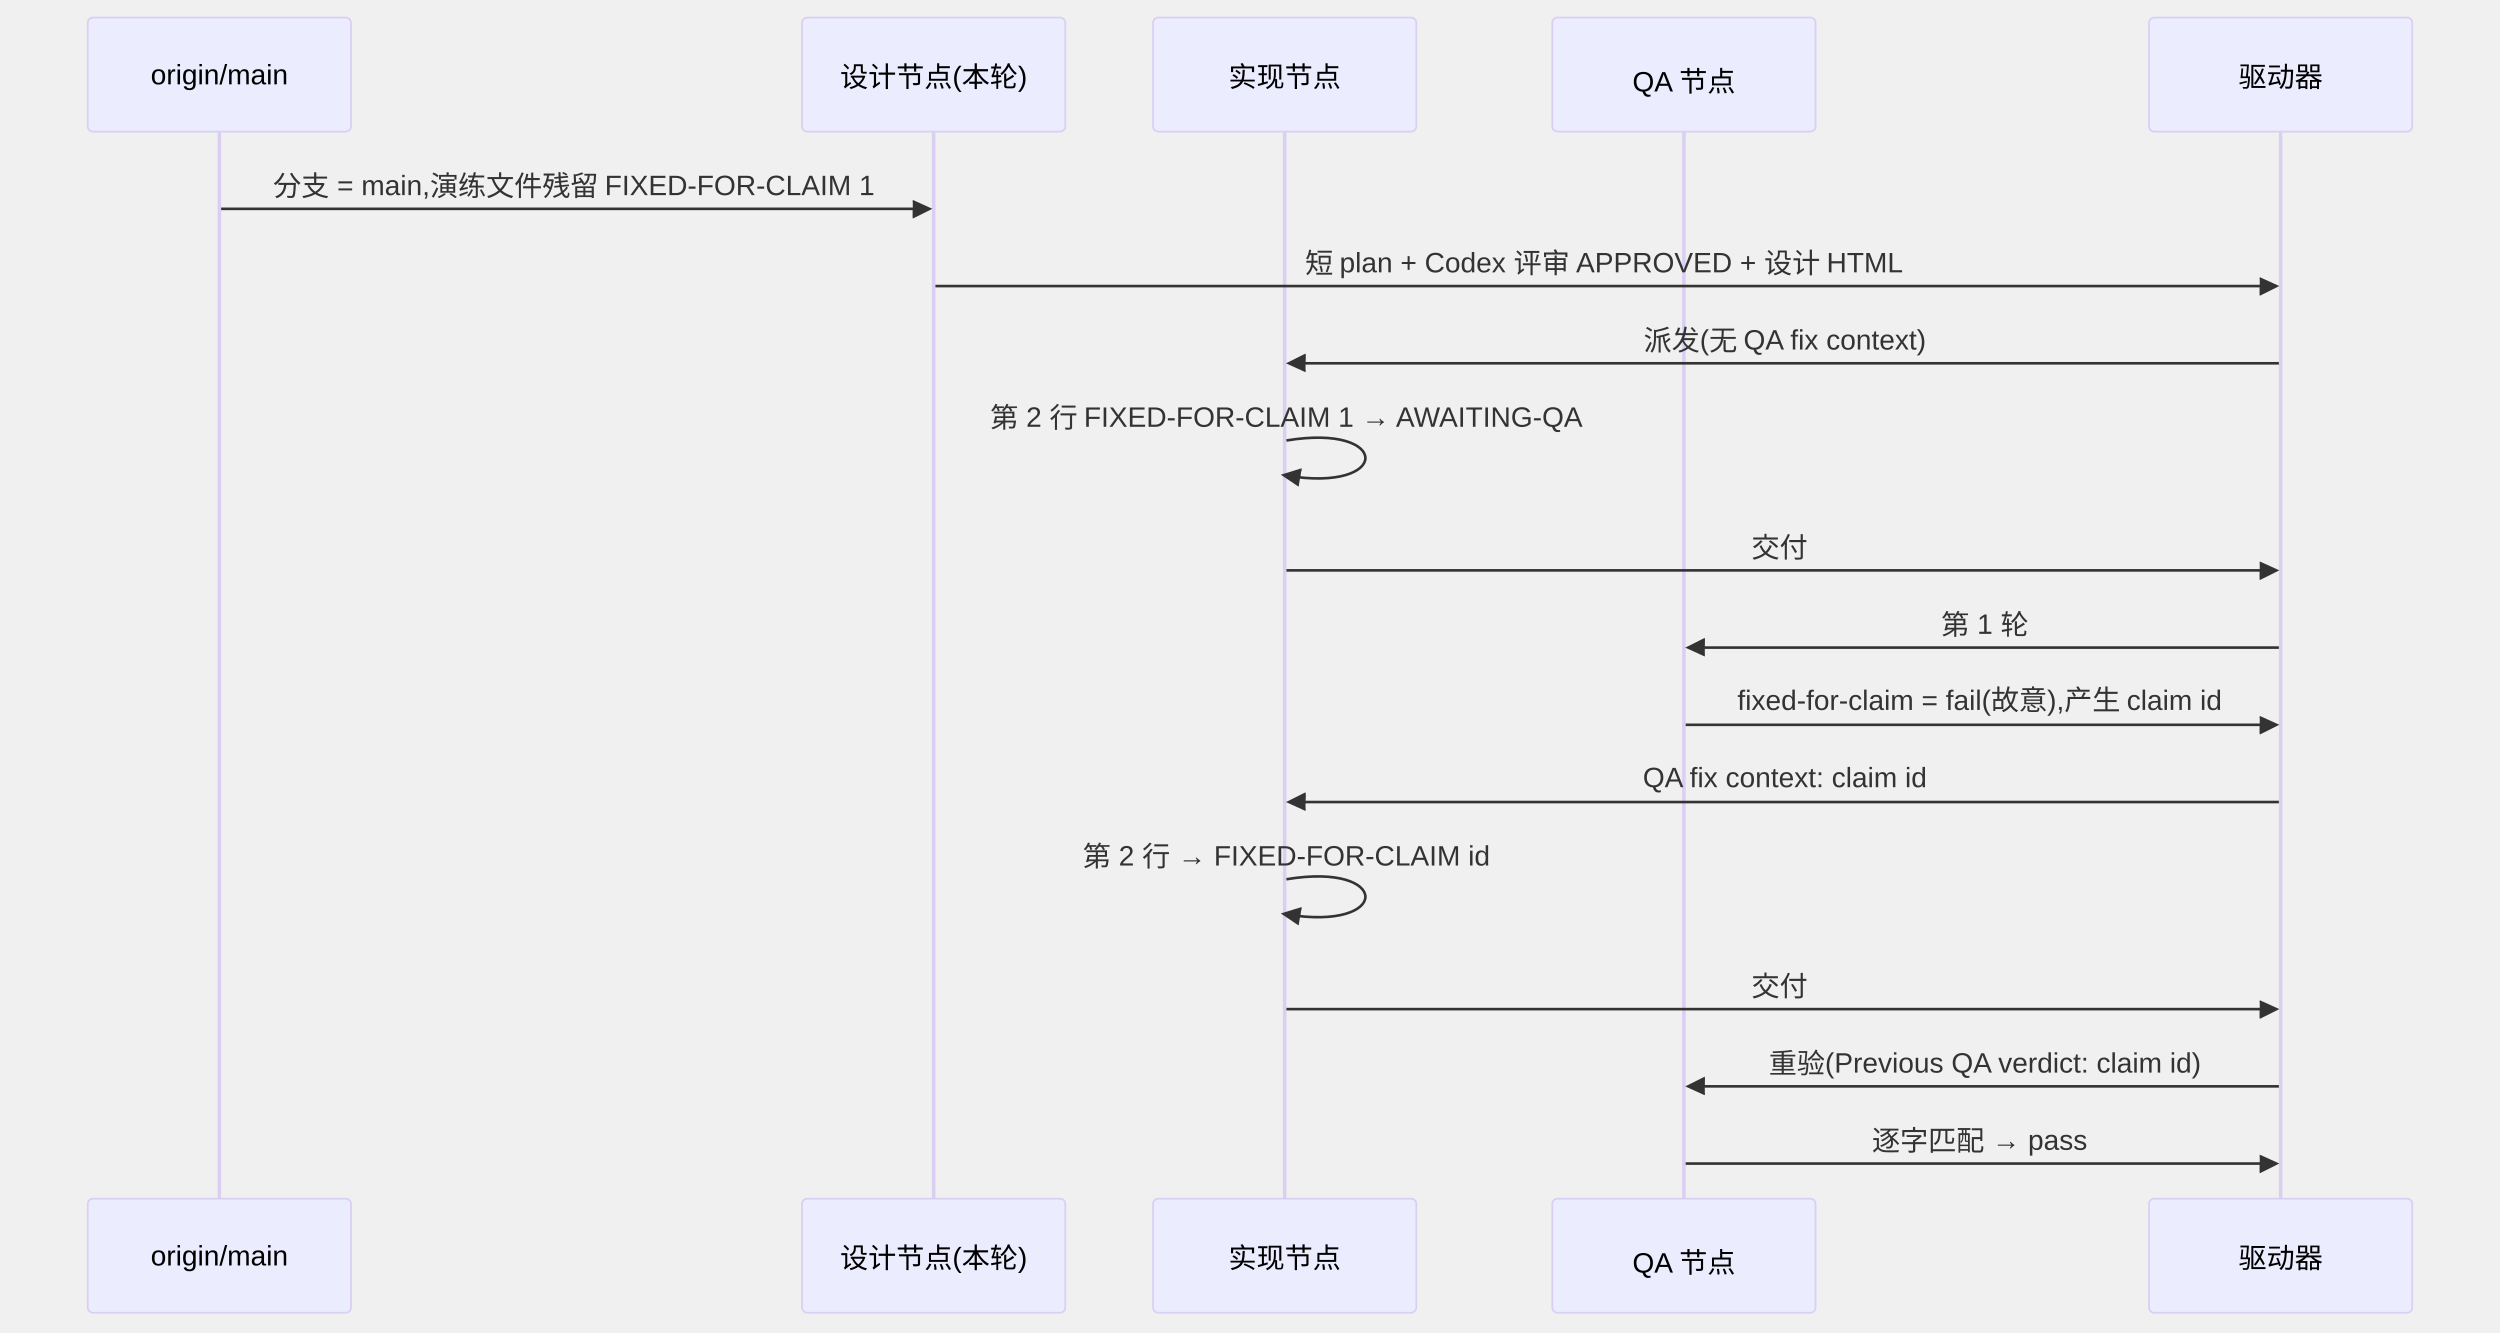
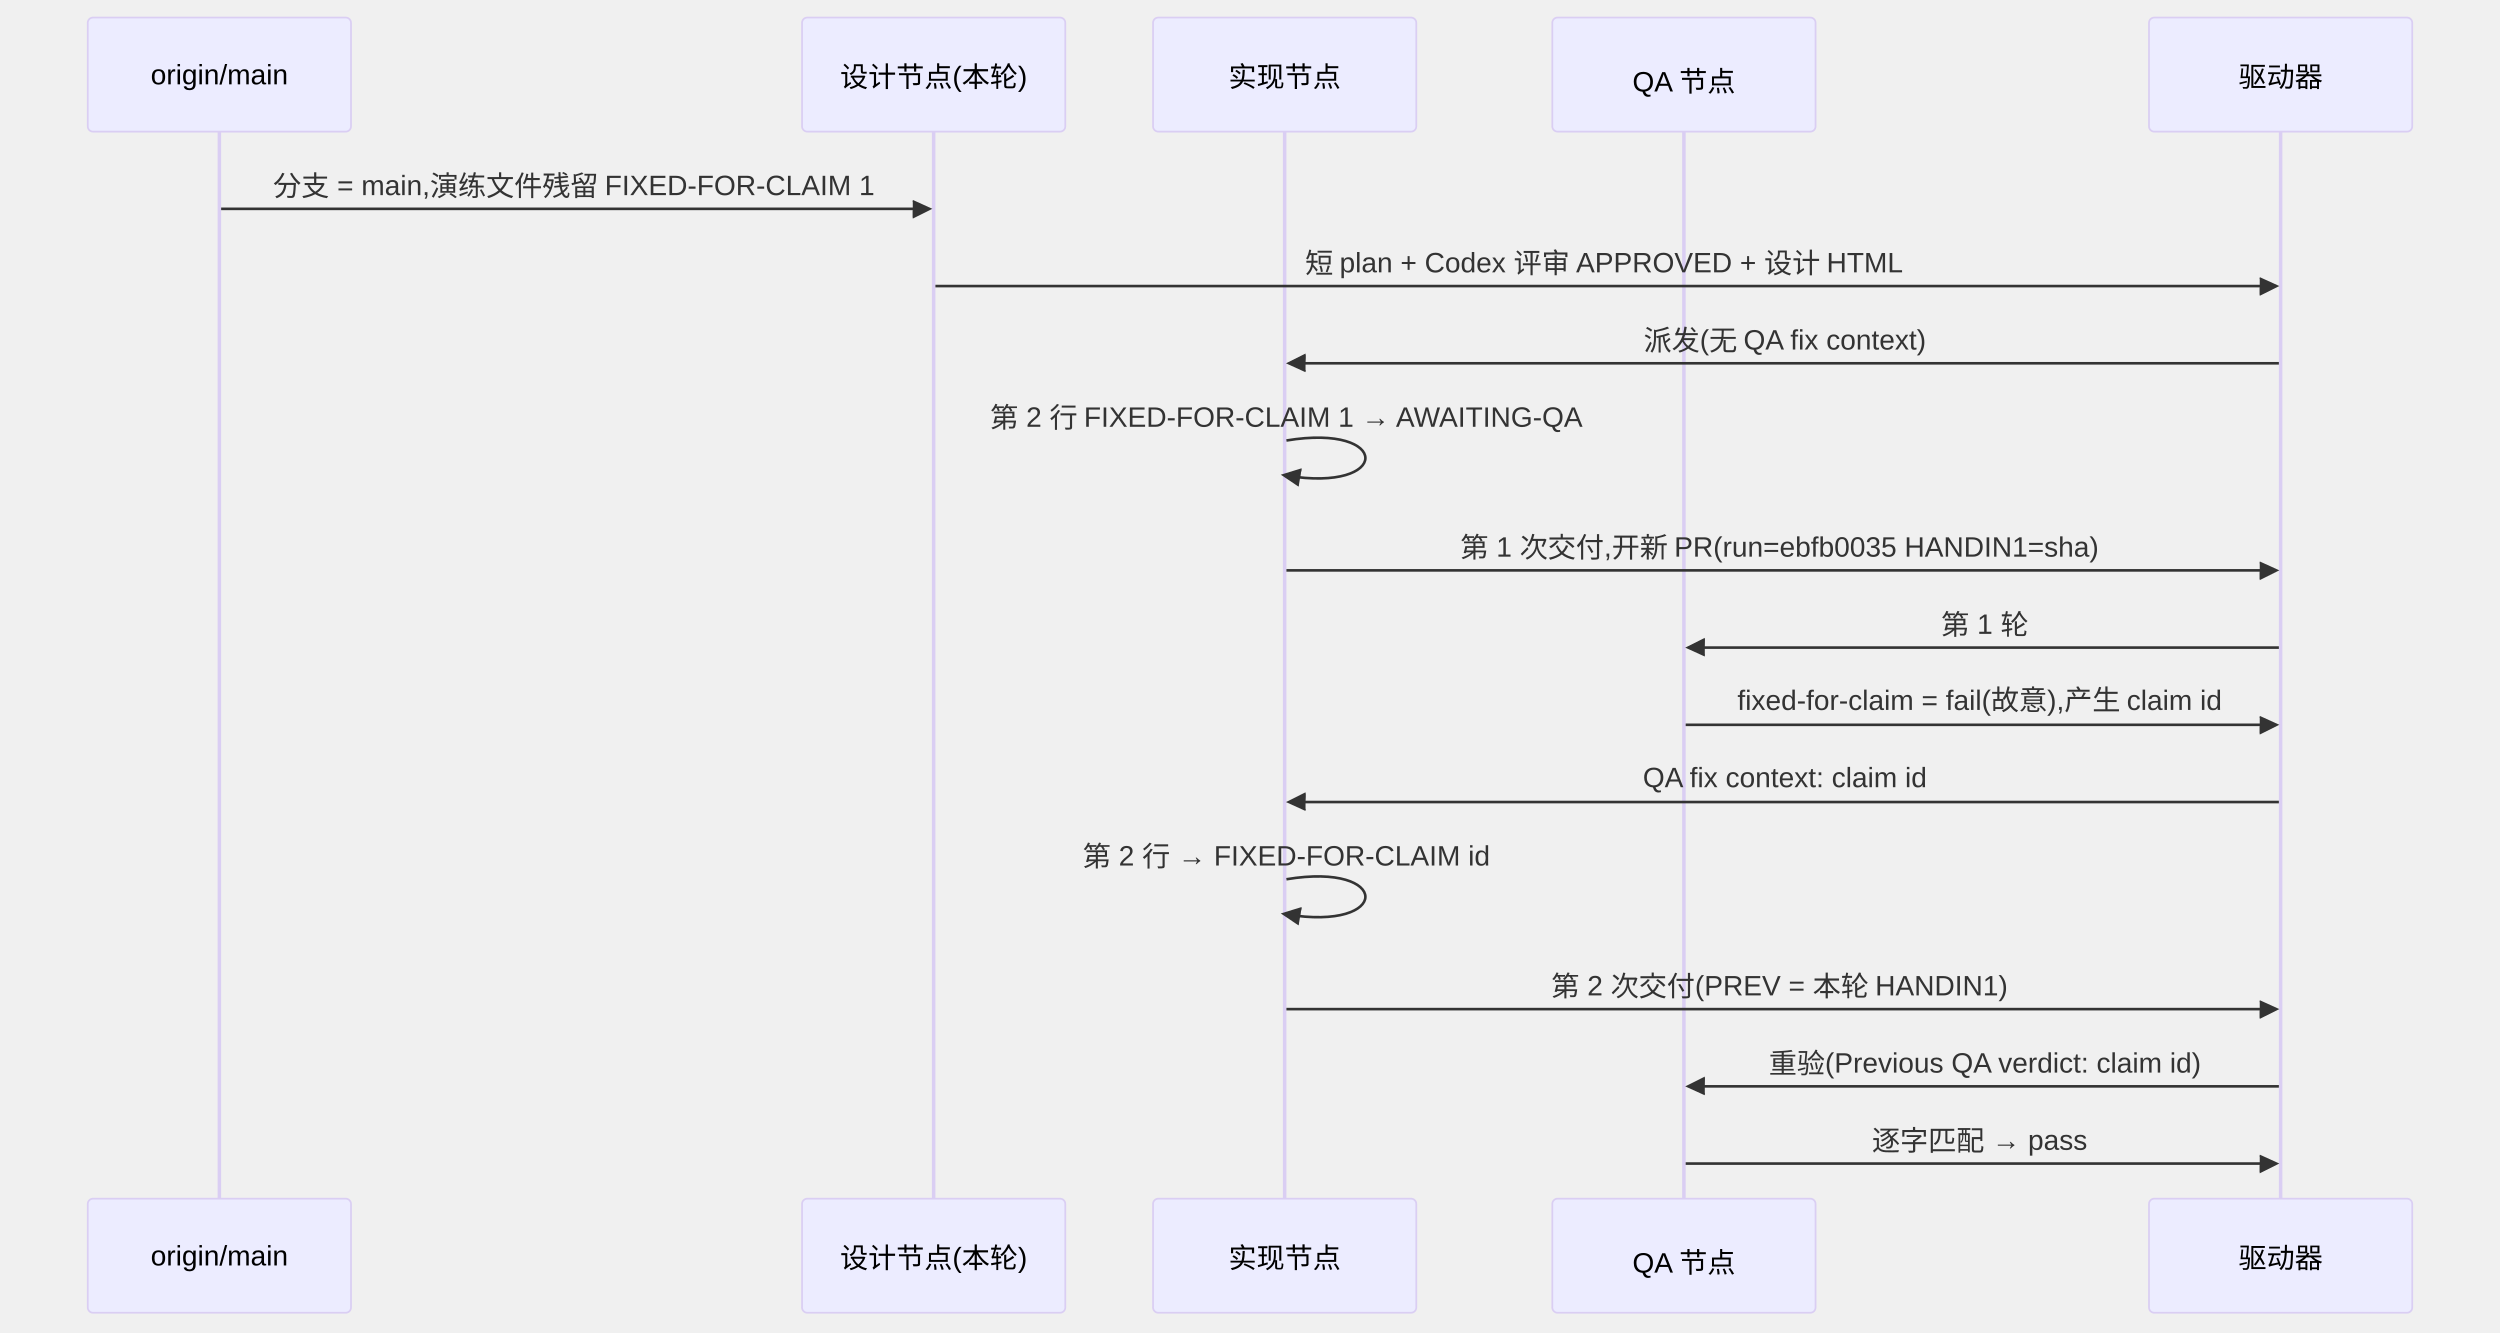
<svg xmlns="http://www.w3.org/2000/svg" id="FLY-3150-d1" width="100%" style="max-width: 1424.5px; background-color: white;" viewBox="-50 -10 1424.5 759" role="graphics-document document" aria-roledescription="sequence">
  <g>
    <rect x="1174.5" y="673" fill="#eaeaea" stroke="#666" width="150" height="65" name="D" rx="3" ry="3" class="actor actor-bottom" />
    <text x="1249.5" y="705.5" dominant-baseline="central" alignment-baseline="central" class="actor actor-box" style="text-anchor: middle; font-size: 16px; font-weight: 400;">
      <tspan x="1249.5" dy="0">驱动器</tspan>
    </text>
  </g>
  <g>
    <rect x="834.5" y="673" fill="#eaeaea" stroke="#666" width="150" height="65" name="Q" rx="3" ry="3" class="actor actor-bottom" />
    <text x="909.5" y="705.5" dominant-baseline="central" alignment-baseline="central" class="actor actor-box" style="text-anchor: middle; font-size: 16px; font-weight: 400;">
      <tspan x="909.5" dy="0">QA 节点</tspan>
    </text>
  </g>
  <g>
    <rect x="607" y="673" fill="#eaeaea" stroke="#666" width="150" height="65" name="I" rx="3" ry="3" class="actor actor-bottom" />
    <text x="682" y="705.5" dominant-baseline="central" alignment-baseline="central" class="actor actor-box" style="text-anchor: middle; font-size: 16px; font-weight: 400;">
      <tspan x="682" dy="0">实现节点</tspan>
    </text>
  </g>
  <g>
    <rect x="407" y="673" fill="#eaeaea" stroke="#666" width="150" height="65" name="S" rx="3" ry="3" class="actor actor-bottom" />
    <text x="482" y="705.5" dominant-baseline="central" alignment-baseline="central" class="actor actor-box" style="text-anchor: middle; font-size: 16px; font-weight: 400;">
      <tspan x="482" dy="0">设计节点(本轮)</tspan>
    </text>
  </g>
  <g>
    <rect x="0" y="673" fill="#eaeaea" stroke="#666" width="150" height="65" name="M" rx="3" ry="3" class="actor actor-bottom" />
    <text x="75" y="705.5" dominant-baseline="central" alignment-baseline="central" class="actor actor-box" style="text-anchor: middle; font-size: 16px; font-weight: 400;">
      <tspan x="75" dy="0">origin/main</tspan>
    </text>
  </g>
  <g>
-     <line id="FLY-3150-d1-actor4" x1="1249.5" y1="65" x2="1249.5" y2="673" class="actor-line 200" stroke-width="0.5px" stroke="#999" name="D" />
-     <g id="FLY-3150-d1-root-4">
+     <line id="actor4" x1="1249.5" y1="65" x2="1249.5" y2="673" class="actor-line 200" stroke-width="0.5px" stroke="#999" name="D" />
+     <g id="root-4">
      <rect x="1174.5" y="0" fill="#eaeaea" stroke="#666" width="150" height="65" name="D" rx="3" ry="3" class="actor actor-top" />
      <text x="1249.5" y="32.5" dominant-baseline="central" alignment-baseline="central" class="actor actor-box" style="text-anchor: middle; font-size: 16px; font-weight: 400;">
        <tspan x="1249.5" dy="0">驱动器</tspan>
      </text>
    </g>
  </g>
  <g>
-     <line id="FLY-3150-d1-actor3" x1="909.5" y1="65" x2="909.5" y2="673" class="actor-line 200" stroke-width="0.5px" stroke="#999" name="Q" />
-     <g id="FLY-3150-d1-root-3">
+     <line id="actor3" x1="909.5" y1="65" x2="909.5" y2="673" class="actor-line 200" stroke-width="0.5px" stroke="#999" name="Q" />
+     <g id="root-3">
      <rect x="834.5" y="0" fill="#eaeaea" stroke="#666" width="150" height="65" name="Q" rx="3" ry="3" class="actor actor-top" />
      <text x="909.5" y="32.5" dominant-baseline="central" alignment-baseline="central" class="actor actor-box" style="text-anchor: middle; font-size: 16px; font-weight: 400;">
        <tspan x="909.5" dy="0">QA 节点</tspan>
      </text>
    </g>
  </g>
  <g>
-     <line id="FLY-3150-d1-actor2" x1="682" y1="65" x2="682" y2="673" class="actor-line 200" stroke-width="0.5px" stroke="#999" name="I" />
-     <g id="FLY-3150-d1-root-2">
+     <line id="actor2" x1="682" y1="65" x2="682" y2="673" class="actor-line 200" stroke-width="0.5px" stroke="#999" name="I" />
+     <g id="root-2">
      <rect x="607" y="0" fill="#eaeaea" stroke="#666" width="150" height="65" name="I" rx="3" ry="3" class="actor actor-top" />
      <text x="682" y="32.5" dominant-baseline="central" alignment-baseline="central" class="actor actor-box" style="text-anchor: middle; font-size: 16px; font-weight: 400;">
        <tspan x="682" dy="0">实现节点</tspan>
      </text>
    </g>
  </g>
  <g>
-     <line id="FLY-3150-d1-actor1" x1="482" y1="65" x2="482" y2="673" class="actor-line 200" stroke-width="0.5px" stroke="#999" name="S" />
-     <g id="FLY-3150-d1-root-1">
+     <line id="actor1" x1="482" y1="65" x2="482" y2="673" class="actor-line 200" stroke-width="0.5px" stroke="#999" name="S" />
+     <g id="root-1">
      <rect x="407" y="0" fill="#eaeaea" stroke="#666" width="150" height="65" name="S" rx="3" ry="3" class="actor actor-top" />
      <text x="482" y="32.5" dominant-baseline="central" alignment-baseline="central" class="actor actor-box" style="text-anchor: middle; font-size: 16px; font-weight: 400;">
        <tspan x="482" dy="0">设计节点(本轮)</tspan>
      </text>
    </g>
  </g>
  <g>
-     <line id="FLY-3150-d1-actor0" x1="75" y1="65" x2="75" y2="673" class="actor-line 200" stroke-width="0.5px" stroke="#999" name="M" />
-     <g id="FLY-3150-d1-root-0">
+     <line id="actor0" x1="75" y1="65" x2="75" y2="673" class="actor-line 200" stroke-width="0.5px" stroke="#999" name="M" />
+     <g id="root-0">
      <rect x="0" y="0" fill="#eaeaea" stroke="#666" width="150" height="65" name="M" rx="3" ry="3" class="actor actor-top" />
      <text x="75" y="32.5" dominant-baseline="central" alignment-baseline="central" class="actor actor-box" style="text-anchor: middle; font-size: 16px; font-weight: 400;">
        <tspan x="75" dy="0">origin/main</tspan>
      </text>
    </g>
  </g>
-   <style>#FLY-3150-d1{font-family:"trebuchet ms",verdana,arial,sans-serif;font-size:16px;fill:#333;}@keyframes edge-animation-frame{from{stroke-dashoffset:0;}}@keyframes dash{to{stroke-dashoffset:0;}}#FLY-3150-d1 .edge-animation-slow{stroke-dasharray:9,5!important;stroke-dashoffset:900;animation:dash 50s linear infinite;stroke-linecap:round;}#FLY-3150-d1 .edge-animation-fast{stroke-dasharray:9,5!important;stroke-dashoffset:900;animation:dash 20s linear infinite;stroke-linecap:round;}#FLY-3150-d1 .error-icon{fill:#552222;}#FLY-3150-d1 .error-text{fill:#552222;stroke:#552222;}#FLY-3150-d1 .edge-thickness-normal{stroke-width:1px;}#FLY-3150-d1 .edge-thickness-thick{stroke-width:3.5px;}#FLY-3150-d1 .edge-pattern-solid{stroke-dasharray:0;}#FLY-3150-d1 .edge-thickness-invisible{stroke-width:0;fill:none;}#FLY-3150-d1 .edge-pattern-dashed{stroke-dasharray:3;}#FLY-3150-d1 .edge-pattern-dotted{stroke-dasharray:2;}#FLY-3150-d1 .marker{fill:#333333;stroke:#333333;}#FLY-3150-d1 .marker.cross{stroke:#333333;}#FLY-3150-d1 svg{font-family:"trebuchet ms",verdana,arial,sans-serif;font-size:16px;}#FLY-3150-d1 p{margin:0;}#FLY-3150-d1 .actor{stroke:hsl(259.626, 59.777%, 87.902%);fill:#ECECFF;}#FLY-3150-d1 text.actor&gt;tspan{fill:black;stroke:none;}#FLY-3150-d1 .actor-line{stroke:hsl(259.626, 59.777%, 87.902%);}#FLY-3150-d1 .innerArc{stroke-width:1.5;stroke-dasharray:none;}#FLY-3150-d1 .messageLine0{stroke-width:1.5;stroke-dasharray:none;stroke:#333;}#FLY-3150-d1 .messageLine1{stroke-width:1.5;stroke-dasharray:2,2;stroke:#333;}#FLY-3150-d1 #FLY-3150-d1-arrowhead path{fill:#333;stroke:#333;}#FLY-3150-d1 .sequenceNumber{fill:white;}#FLY-3150-d1 #FLY-3150-d1-sequencenumber{fill:#333;}#FLY-3150-d1 #FLY-3150-d1-crosshead path{fill:#333;stroke:#333;}#FLY-3150-d1 .messageText{fill:#333;stroke:none;}#FLY-3150-d1 .labelBox{stroke:hsl(259.626, 59.777%, 87.902%);fill:#ECECFF;}#FLY-3150-d1 .labelText,#FLY-3150-d1 .labelText&gt;tspan{fill:black;stroke:none;}#FLY-3150-d1 .loopText,#FLY-3150-d1 .loopText&gt;tspan{fill:black;stroke:none;}#FLY-3150-d1 .loopLine{stroke-width:2px;stroke-dasharray:2,2;stroke:hsl(259.626, 59.777%, 87.902%);fill:hsl(259.626, 59.777%, 87.902%);}#FLY-3150-d1 .note{stroke:#aaaa33;fill:#fff5ad;}#FLY-3150-d1 .noteText,#FLY-3150-d1 .noteText&gt;tspan{fill:black;stroke:none;}#FLY-3150-d1 .activation0{fill:#f4f4f4;stroke:#666;}#FLY-3150-d1 .activation1{fill:#f4f4f4;stroke:#666;}#FLY-3150-d1 .activation2{fill:#f4f4f4;stroke:#666;}#FLY-3150-d1 .actorPopupMenu{position:absolute;}#FLY-3150-d1 .actorPopupMenuPanel{position:absolute;fill:#ECECFF;box-shadow:0px 8px 16px 0px rgba(0,0,0,0.2);filter:drop-shadow(3px 5px 2px rgb(0 0 0 / 0.4));}#FLY-3150-d1 .actor-man line{stroke:hsl(259.626, 59.777%, 87.902%);fill:#ECECFF;}#FLY-3150-d1 .actor-man circle,#FLY-3150-d1 line{stroke:hsl(259.626, 59.777%, 87.902%);fill:#ECECFF;stroke-width:2px;}#FLY-3150-d1 :root{--mermaid-font-family:"trebuchet ms",verdana,arial,sans-serif;}</style>
+   <style>#FLY-3150-d1{font-family:"trebuchet ms",verdana,arial,sans-serif;font-size:16px;fill:#333;}@keyframes edge-animation-frame{from{stroke-dashoffset:0;}}@keyframes dash{to{stroke-dashoffset:0;}}#FLY-3150-d1 .edge-animation-slow{stroke-dasharray:9,5!important;stroke-dashoffset:900;animation:dash 50s linear infinite;stroke-linecap:round;}#FLY-3150-d1 .edge-animation-fast{stroke-dasharray:9,5!important;stroke-dashoffset:900;animation:dash 20s linear infinite;stroke-linecap:round;}#FLY-3150-d1 .error-icon{fill:#552222;}#FLY-3150-d1 .error-text{fill:#552222;stroke:#552222;}#FLY-3150-d1 .edge-thickness-normal{stroke-width:1px;}#FLY-3150-d1 .edge-thickness-thick{stroke-width:3.5px;}#FLY-3150-d1 .edge-pattern-solid{stroke-dasharray:0;}#FLY-3150-d1 .edge-thickness-invisible{stroke-width:0;fill:none;}#FLY-3150-d1 .edge-pattern-dashed{stroke-dasharray:3;}#FLY-3150-d1 .edge-pattern-dotted{stroke-dasharray:2;}#FLY-3150-d1 .marker{fill:#333333;stroke:#333333;}#FLY-3150-d1 .marker.cross{stroke:#333333;}#FLY-3150-d1 svg{font-family:"trebuchet ms",verdana,arial,sans-serif;font-size:16px;}#FLY-3150-d1 p{margin:0;}#FLY-3150-d1 .actor{stroke:hsl(259.626, 59.777%, 87.902%);fill:#ECECFF;}#FLY-3150-d1 text.actor&gt;tspan{fill:black;stroke:none;}#FLY-3150-d1 .actor-line{stroke:hsl(259.626, 59.777%, 87.902%);}#FLY-3150-d1 .innerArc{stroke-width:1.5;stroke-dasharray:none;}#FLY-3150-d1 .messageLine0{stroke-width:1.5;stroke-dasharray:none;stroke:#333;}#FLY-3150-d1 .messageLine1{stroke-width:1.5;stroke-dasharray:2,2;stroke:#333;}#FLY-3150-d1 #arrowhead path{fill:#333;stroke:#333;}#FLY-3150-d1 .sequenceNumber{fill:white;}#FLY-3150-d1 #sequencenumber{fill:#333;}#FLY-3150-d1 #crosshead path{fill:#333;stroke:#333;}#FLY-3150-d1 .messageText{fill:#333;stroke:none;}#FLY-3150-d1 .labelBox{stroke:hsl(259.626, 59.777%, 87.902%);fill:#ECECFF;}#FLY-3150-d1 .labelText,#FLY-3150-d1 .labelText&gt;tspan{fill:black;stroke:none;}#FLY-3150-d1 .loopText,#FLY-3150-d1 .loopText&gt;tspan{fill:black;stroke:none;}#FLY-3150-d1 .loopLine{stroke-width:2px;stroke-dasharray:2,2;stroke:hsl(259.626, 59.777%, 87.902%);fill:hsl(259.626, 59.777%, 87.902%);}#FLY-3150-d1 .note{stroke:#aaaa33;fill:#fff5ad;}#FLY-3150-d1 .noteText,#FLY-3150-d1 .noteText&gt;tspan{fill:black;stroke:none;}#FLY-3150-d1 .activation0{fill:#f4f4f4;stroke:#666;}#FLY-3150-d1 .activation1{fill:#f4f4f4;stroke:#666;}#FLY-3150-d1 .activation2{fill:#f4f4f4;stroke:#666;}#FLY-3150-d1 .actorPopupMenu{position:absolute;}#FLY-3150-d1 .actorPopupMenuPanel{position:absolute;fill:#ECECFF;box-shadow:0px 8px 16px 0px rgba(0,0,0,0.2);filter:drop-shadow(3px 5px 2px rgb(0 0 0 / 0.4));}#FLY-3150-d1 .actor-man line{stroke:hsl(259.626, 59.777%, 87.902%);fill:#ECECFF;}#FLY-3150-d1 .actor-man circle,#FLY-3150-d1 line{stroke:hsl(259.626, 59.777%, 87.902%);fill:#ECECFF;stroke-width:2px;}#FLY-3150-d1 :root{--mermaid-font-family:"trebuchet ms",verdana,arial,sans-serif;}</style>
  <g />
  <defs>
-     <symbol id="FLY-3150-d1-computer" width="24" height="24">
+     <symbol id="computer" width="24" height="24">
      <path transform="scale(.5)" d="M2 2v13h20v-13h-20zm18 11h-16v-9h16v9zm-10.228 6l.466-1h3.524l.467 1h-4.457zm14.228 3h-24l2-6h2.104l-1.33 4h18.45l-1.297-4h2.073l2 6zm-5-10h-14v-7h14v7z" />
    </symbol>
  </defs>
  <defs>
-     <symbol id="FLY-3150-d1-database" fill-rule="evenodd" clip-rule="evenodd">
+     <symbol id="database" fill-rule="evenodd" clip-rule="evenodd">
      <path transform="scale(.5)" d="M12.258.001l.256.004.255.005.253.008.251.01.249.012.247.015.246.016.242.019.241.02.239.023.236.024.233.027.231.028.229.031.225.032.223.034.22.036.217.038.214.04.211.041.208.043.205.045.201.046.198.048.194.05.191.051.187.053.183.054.18.056.175.057.172.059.168.06.163.061.16.063.155.064.15.066.074.033.073.033.071.034.07.034.069.035.068.035.067.035.066.035.064.036.064.036.062.036.06.036.06.037.058.037.058.037.055.038.055.038.053.038.052.038.051.039.05.039.048.039.047.039.045.04.044.04.043.04.041.04.04.041.039.041.037.041.036.041.034.041.033.042.032.042.03.042.029.042.027.042.026.043.024.043.023.043.021.043.02.043.018.044.017.043.015.044.013.044.012.044.011.045.009.044.007.045.006.045.004.045.002.045.001.045v17l-.001.045-.002.045-.004.045-.006.045-.007.045-.009.044-.011.045-.012.044-.013.044-.015.044-.017.043-.018.044-.02.043-.021.043-.023.043-.024.043-.026.043-.027.042-.029.042-.03.042-.032.042-.033.042-.034.041-.036.041-.037.041-.039.041-.04.041-.041.04-.043.04-.044.04-.045.04-.047.039-.048.039-.05.039-.051.039-.052.038-.053.038-.055.038-.055.038-.058.037-.058.037-.06.037-.06.036-.062.036-.064.036-.064.036-.066.035-.067.035-.068.035-.069.035-.07.034-.071.034-.073.033-.074.033-.15.066-.155.064-.16.063-.163.061-.168.06-.172.059-.175.057-.18.056-.183.054-.187.053-.191.051-.194.05-.198.048-.201.046-.205.045-.208.043-.211.041-.214.04-.217.038-.22.036-.223.034-.225.032-.229.031-.231.028-.233.027-.236.024-.239.023-.241.02-.242.019-.246.016-.247.015-.249.012-.251.01-.253.008-.255.005-.256.004-.258.001-.258-.001-.256-.004-.255-.005-.253-.008-.251-.01-.249-.012-.247-.015-.245-.016-.243-.019-.241-.02-.238-.023-.236-.024-.234-.027-.231-.028-.228-.031-.226-.032-.223-.034-.22-.036-.217-.038-.214-.04-.211-.041-.208-.043-.204-.045-.201-.046-.198-.048-.195-.05-.19-.051-.187-.053-.184-.054-.179-.056-.176-.057-.172-.059-.167-.06-.164-.061-.159-.063-.155-.064-.151-.066-.074-.033-.072-.033-.072-.034-.07-.034-.069-.035-.068-.035-.067-.035-.066-.035-.064-.036-.063-.036-.062-.036-.061-.036-.06-.037-.058-.037-.057-.037-.056-.038-.055-.038-.053-.038-.052-.038-.051-.039-.049-.039-.049-.039-.046-.039-.046-.04-.044-.04-.043-.04-.041-.04-.04-.041-.039-.041-.037-.041-.036-.041-.034-.041-.033-.042-.032-.042-.03-.042-.029-.042-.027-.042-.026-.043-.024-.043-.023-.043-.021-.043-.02-.043-.018-.044-.017-.043-.015-.044-.013-.044-.012-.044-.011-.045-.009-.044-.007-.045-.006-.045-.004-.045-.002-.045-.001-.045v-17l.001-.045.002-.045.004-.045.006-.045.007-.045.009-.044.011-.045.012-.044.013-.044.015-.044.017-.043.018-.044.02-.043.021-.043.023-.043.024-.043.026-.043.027-.042.029-.042.03-.042.032-.042.033-.042.034-.041.036-.041.037-.041.039-.041.04-.041.041-.04.043-.04.044-.04.046-.04.046-.039.049-.039.049-.039.051-.039.052-.038.053-.038.055-.038.056-.038.057-.037.058-.037.06-.037.061-.036.062-.036.063-.036.064-.036.066-.035.067-.035.068-.035.069-.035.07-.034.072-.034.072-.033.074-.033.151-.066.155-.064.159-.063.164-.061.167-.06.172-.059.176-.057.179-.056.184-.054.187-.053.19-.051.195-.05.198-.048.201-.046.204-.045.208-.043.211-.041.214-.04.217-.038.22-.036.223-.034.226-.032.228-.031.231-.028.234-.027.236-.024.238-.023.241-.02.243-.019.245-.016.247-.015.249-.012.251-.01.253-.008.255-.005.256-.004.258-.001.258.001zm-9.258 20.499v.01l.001.021.003.021.004.022.005.021.006.022.007.022.009.023.01.022.011.023.012.023.013.023.015.023.016.024.017.023.018.024.019.024.021.024.022.025.023.024.024.025.052.049.056.05.061.051.066.051.07.051.075.051.079.052.084.052.088.052.092.052.097.052.102.051.105.052.11.052.114.051.119.051.123.051.127.05.131.05.135.05.139.048.144.049.147.047.152.047.155.047.16.045.163.045.167.043.171.043.176.041.178.041.183.039.187.039.19.037.194.035.197.035.202.033.204.031.209.03.212.029.216.027.219.025.222.024.226.021.23.02.233.018.236.016.24.015.243.012.246.01.249.008.253.005.256.004.259.001.26-.001.257-.004.254-.005.25-.008.247-.011.244-.012.241-.014.237-.016.233-.018.231-.021.226-.021.224-.024.22-.026.216-.027.212-.028.21-.031.205-.031.202-.034.198-.034.194-.036.191-.037.187-.039.183-.04.179-.04.175-.042.172-.043.168-.044.163-.045.16-.046.155-.046.152-.047.148-.048.143-.049.139-.049.136-.05.131-.05.126-.05.123-.051.118-.052.114-.051.11-.052.106-.052.101-.052.096-.052.092-.052.088-.053.083-.051.079-.052.074-.052.07-.051.065-.051.06-.051.056-.05.051-.05.023-.024.023-.025.021-.024.02-.024.019-.024.018-.024.017-.024.015-.023.014-.024.013-.023.012-.023.01-.023.01-.022.008-.022.006-.022.006-.022.004-.022.004-.021.001-.021.001-.021v-4.127l-.077.055-.08.053-.083.054-.085.053-.087.052-.09.052-.093.051-.095.05-.097.05-.1.049-.102.049-.105.048-.106.047-.109.047-.111.046-.114.045-.115.045-.118.044-.12.043-.122.042-.124.042-.126.041-.128.04-.13.04-.132.038-.134.038-.135.037-.138.037-.139.035-.142.035-.143.034-.144.033-.147.032-.148.031-.15.03-.151.03-.153.029-.154.027-.156.027-.158.026-.159.025-.161.024-.162.023-.163.022-.165.021-.166.02-.167.019-.169.018-.169.017-.171.016-.173.015-.173.014-.175.013-.175.012-.177.011-.178.01-.179.008-.179.008-.181.006-.182.005-.182.004-.184.003-.184.002h-.37l-.184-.002-.184-.003-.182-.004-.182-.005-.181-.006-.179-.008-.179-.008-.178-.01-.176-.011-.176-.012-.175-.013-.173-.014-.172-.015-.171-.016-.17-.017-.169-.018-.167-.019-.166-.02-.165-.021-.163-.022-.162-.023-.161-.024-.159-.025-.157-.026-.156-.027-.155-.027-.153-.029-.151-.03-.15-.03-.148-.031-.146-.032-.145-.033-.143-.034-.141-.035-.14-.035-.137-.037-.136-.037-.134-.038-.132-.038-.13-.04-.128-.04-.126-.041-.124-.042-.122-.042-.12-.044-.117-.043-.116-.045-.113-.045-.112-.046-.109-.047-.106-.047-.105-.048-.102-.049-.1-.049-.097-.05-.095-.05-.093-.052-.09-.051-.087-.052-.085-.053-.083-.054-.08-.054-.077-.054v4.127zm0-5.654v.011l.001.021.003.021.004.021.005.022.006.022.007.022.009.022.01.022.011.023.012.023.013.023.015.024.016.023.017.024.018.024.019.024.021.024.022.024.023.025.024.024.052.05.056.05.061.05.066.051.07.051.075.052.079.051.084.052.088.052.092.052.097.052.102.052.105.052.11.051.114.051.119.052.123.05.127.051.131.05.135.049.139.049.144.048.147.048.152.047.155.046.16.045.163.045.167.044.171.042.176.042.178.04.183.04.187.038.19.037.194.036.197.034.202.033.204.032.209.03.212.028.216.027.219.025.222.024.226.022.23.02.233.018.236.016.24.014.243.012.246.01.249.008.253.006.256.003.259.001.26-.001.257-.003.254-.006.25-.008.247-.01.244-.012.241-.015.237-.016.233-.018.231-.02.226-.022.224-.024.22-.025.216-.027.212-.029.21-.03.205-.032.202-.033.198-.035.194-.036.191-.037.187-.039.183-.039.179-.041.175-.042.172-.043.168-.044.163-.045.16-.045.155-.047.152-.047.148-.048.143-.048.139-.05.136-.049.131-.05.126-.051.123-.051.118-.051.114-.052.11-.052.106-.052.101-.052.096-.052.092-.052.088-.052.083-.052.079-.052.074-.051.07-.052.065-.051.06-.05.056-.051.051-.049.023-.025.023-.024.021-.025.02-.024.019-.024.018-.024.017-.024.015-.023.014-.023.013-.024.012-.022.01-.023.01-.023.008-.022.006-.022.006-.022.004-.021.004-.022.001-.021.001-.021v-4.139l-.077.054-.08.054-.083.054-.085.052-.087.053-.09.051-.093.051-.095.051-.097.05-.1.049-.102.049-.105.048-.106.047-.109.047-.111.046-.114.045-.115.044-.118.044-.12.044-.122.042-.124.042-.126.041-.128.04-.13.039-.132.039-.134.038-.135.037-.138.036-.139.036-.142.035-.143.033-.144.033-.147.033-.148.031-.15.03-.151.03-.153.028-.154.028-.156.027-.158.026-.159.025-.161.024-.162.023-.163.022-.165.021-.166.02-.167.019-.169.018-.169.017-.171.016-.173.015-.173.014-.175.013-.175.012-.177.011-.178.009-.179.009-.179.007-.181.007-.182.005-.182.004-.184.003-.184.002h-.37l-.184-.002-.184-.003-.182-.004-.182-.005-.181-.007-.179-.007-.179-.009-.178-.009-.176-.011-.176-.012-.175-.013-.173-.014-.172-.015-.171-.016-.17-.017-.169-.018-.167-.019-.166-.02-.165-.021-.163-.022-.162-.023-.161-.024-.159-.025-.157-.026-.156-.027-.155-.028-.153-.028-.151-.03-.15-.03-.148-.031-.146-.033-.145-.033-.143-.033-.141-.035-.14-.036-.137-.036-.136-.037-.134-.038-.132-.039-.13-.039-.128-.04-.126-.041-.124-.042-.122-.043-.12-.043-.117-.044-.116-.044-.113-.046-.112-.046-.109-.046-.106-.047-.105-.048-.102-.049-.1-.049-.097-.05-.095-.051-.093-.051-.09-.051-.087-.053-.085-.052-.083-.054-.08-.054-.077-.054v4.139zm0-5.666v.011l.001.02.003.022.004.021.005.022.006.021.007.022.009.023.01.022.011.023.012.023.013.023.015.023.016.024.017.024.018.023.019.024.021.025.022.024.023.024.024.025.052.05.056.05.061.05.066.051.07.051.075.052.079.051.084.052.088.052.092.052.097.052.102.052.105.051.11.052.114.051.119.051.123.051.127.05.131.05.135.05.139.049.144.048.147.048.152.047.155.046.16.045.163.045.167.043.171.043.176.042.178.04.183.04.187.038.19.037.194.036.197.034.202.033.204.032.209.03.212.028.216.027.219.025.222.024.226.021.23.02.233.018.236.017.24.014.243.012.246.01.249.008.253.006.256.003.259.001.26-.001.257-.003.254-.006.25-.008.247-.01.244-.013.241-.014.237-.016.233-.018.231-.02.226-.022.224-.024.22-.025.216-.027.212-.029.21-.03.205-.032.202-.033.198-.035.194-.036.191-.037.187-.039.183-.039.179-.041.175-.042.172-.043.168-.044.163-.045.16-.045.155-.047.152-.047.148-.048.143-.049.139-.049.136-.049.131-.051.126-.05.123-.051.118-.052.114-.051.11-.052.106-.052.101-.052.096-.052.092-.052.088-.052.083-.052.079-.052.074-.052.07-.051.065-.051.06-.051.056-.05.051-.049.023-.025.023-.025.021-.024.02-.024.019-.024.018-.024.017-.024.015-.023.014-.024.013-.023.012-.023.01-.022.01-.023.008-.022.006-.022.006-.022.004-.022.004-.021.001-.021.001-.021v-4.153l-.077.054-.08.054-.083.053-.085.053-.087.053-.09.051-.093.051-.095.051-.097.05-.1.049-.102.048-.105.048-.106.048-.109.046-.111.046-.114.046-.115.044-.118.044-.12.043-.122.043-.124.042-.126.041-.128.04-.13.039-.132.039-.134.038-.135.037-.138.036-.139.036-.142.034-.143.034-.144.033-.147.032-.148.032-.15.03-.151.03-.153.028-.154.028-.156.027-.158.026-.159.024-.161.024-.162.023-.163.023-.165.021-.166.02-.167.019-.169.018-.169.017-.171.016-.173.015-.173.014-.175.013-.175.012-.177.01-.178.01-.179.009-.179.007-.181.006-.182.006-.182.004-.184.003-.184.001-.185.001-.185-.001-.184-.001-.184-.003-.182-.004-.182-.006-.181-.006-.179-.007-.179-.009-.178-.01-.176-.01-.176-.012-.175-.013-.173-.014-.172-.015-.171-.016-.17-.017-.169-.018-.167-.019-.166-.02-.165-.021-.163-.023-.162-.023-.161-.024-.159-.024-.157-.026-.156-.027-.155-.028-.153-.028-.151-.03-.15-.03-.148-.032-.146-.032-.145-.033-.143-.034-.141-.034-.14-.036-.137-.036-.136-.037-.134-.038-.132-.039-.13-.039-.128-.041-.126-.041-.124-.041-.122-.043-.12-.043-.117-.044-.116-.044-.113-.046-.112-.046-.109-.046-.106-.048-.105-.048-.102-.048-.1-.05-.097-.049-.095-.051-.093-.051-.09-.052-.087-.052-.085-.053-.083-.053-.08-.054-.077-.054v4.153zm8.74-8.179l-.257.004-.254.005-.25.008-.247.011-.244.012-.241.014-.237.016-.233.018-.231.021-.226.022-.224.023-.22.026-.216.027-.212.028-.21.031-.205.032-.202.033-.198.034-.194.036-.191.038-.187.038-.183.04-.179.041-.175.042-.172.043-.168.043-.163.045-.16.046-.155.046-.152.048-.148.048-.143.048-.139.049-.136.05-.131.05-.126.051-.123.051-.118.051-.114.052-.11.052-.106.052-.101.052-.096.052-.092.052-.088.052-.083.052-.079.052-.074.051-.07.052-.065.051-.06.05-.056.05-.051.05-.023.025-.023.024-.021.024-.02.025-.019.024-.018.024-.017.023-.015.024-.014.023-.013.023-.012.023-.01.023-.01.022-.008.022-.006.023-.006.021-.004.022-.004.021-.001.021-.001.021.001.021.001.021.004.021.004.022.006.021.006.023.008.022.01.022.01.023.012.023.013.023.014.023.015.024.017.023.018.024.019.024.02.025.021.024.023.024.023.025.051.05.056.05.06.05.065.051.07.052.074.051.079.052.083.052.088.052.092.052.096.052.101.052.106.052.11.052.114.052.118.051.123.051.126.051.131.05.136.05.139.049.143.048.148.048.152.048.155.046.16.046.163.045.168.043.172.043.175.042.179.041.183.04.187.038.191.038.194.036.198.034.202.033.205.032.21.031.212.028.216.027.22.026.224.023.226.022.231.021.233.018.237.016.241.014.244.012.247.011.25.008.254.005.257.004.26.001.26-.001.257-.004.254-.005.25-.008.247-.011.244-.012.241-.014.237-.016.233-.018.231-.021.226-.022.224-.023.22-.026.216-.027.212-.028.21-.031.205-.032.202-.033.198-.034.194-.036.191-.038.187-.038.183-.04.179-.041.175-.042.172-.043.168-.043.163-.045.16-.046.155-.046.152-.048.148-.048.143-.048.139-.049.136-.05.131-.05.126-.051.123-.051.118-.051.114-.052.11-.052.106-.052.101-.052.096-.052.092-.052.088-.052.083-.052.079-.052.074-.051.07-.052.065-.051.06-.05.056-.05.051-.05.023-.025.023-.024.021-.024.02-.025.019-.024.018-.024.017-.023.015-.024.014-.023.013-.023.012-.023.01-.023.01-.022.008-.022.006-.023.006-.021.004-.022.004-.021.001-.021.001-.021-.001-.021-.001-.021-.004-.021-.004-.022-.006-.021-.006-.023-.008-.022-.01-.022-.01-.023-.012-.023-.013-.023-.014-.023-.015-.024-.017-.023-.018-.024-.019-.024-.02-.025-.021-.024-.023-.024-.023-.025-.051-.05-.056-.05-.06-.05-.065-.051-.07-.052-.074-.051-.079-.052-.083-.052-.088-.052-.092-.052-.096-.052-.101-.052-.106-.052-.11-.052-.114-.052-.118-.051-.123-.051-.126-.051-.131-.05-.136-.05-.139-.049-.143-.048-.148-.048-.152-.048-.155-.046-.16-.046-.163-.045-.168-.043-.172-.043-.175-.042-.179-.041-.183-.04-.187-.038-.191-.038-.194-.036-.198-.034-.202-.033-.205-.032-.21-.031-.212-.028-.216-.027-.22-.026-.224-.023-.226-.022-.231-.021-.233-.018-.237-.016-.241-.014-.244-.012-.247-.011-.25-.008-.254-.005-.257-.004-.26-.001-.26.001z" />
    </symbol>
  </defs>
  <defs>
-     <symbol id="FLY-3150-d1-clock" width="24" height="24">
+     <symbol id="clock" width="24" height="24">
      <path transform="scale(.5)" d="M12 2c5.514 0 10 4.486 10 10s-4.486 10-10 10-10-4.486-10-10 4.486-10 10-10zm0-2c-6.627 0-12 5.373-12 12s5.373 12 12 12 12-5.373 12-12-5.373-12-12-12zm5.848 12.459c.202.038.202.333.001.372-1.907.361-6.045 1.111-6.547 1.111-.719 0-1.301-.582-1.301-1.301 0-.512.77-5.447 1.125-7.445.034-.192.312-.181.343.014l.985 6.238 5.394 1.011z" />
    </symbol>
  </defs>
  <defs>
-     <marker id="FLY-3150-d1-arrowhead" refX="7.9" refY="5" markerUnits="userSpaceOnUse" markerWidth="12" markerHeight="12" orient="auto-start-reverse">
+     <marker id="arrowhead" refX="7.9" refY="5" markerUnits="userSpaceOnUse" markerWidth="12" markerHeight="12" orient="auto-start-reverse">
      <path d="M -1 0 L 10 5 L 0 10 z" />
    </marker>
  </defs>
  <defs>
-     <marker id="FLY-3150-d1-crosshead" markerWidth="15" markerHeight="8" orient="auto" refX="4" refY="4.5">
+     <marker id="crosshead" markerWidth="15" markerHeight="8" orient="auto" refX="4" refY="4.5">
      <path fill="none" stroke="#000000" stroke-width="1pt" d="M 1,2 L 6,7 M 6,2 L 1,7" style="stroke-dasharray: 0, 0;" />
    </marker>
  </defs>
  <defs>
-     <marker id="FLY-3150-d1-filled-head" refX="15.5" refY="7" markerWidth="20" markerHeight="28" orient="auto">
+     <marker id="filled-head" refX="15.5" refY="7" markerWidth="20" markerHeight="28" orient="auto">
      <path d="M 18,7 L9,13 L14,7 L9,1 Z" />
    </marker>
  </defs>
  <defs>
-     <marker id="FLY-3150-d1-sequencenumber" refX="15" refY="15" markerWidth="60" markerHeight="40" orient="auto">
+     <marker id="sequencenumber" refX="15" refY="15" markerWidth="60" markerHeight="40" orient="auto">
      <circle cx="15" cy="15" r="6" />
    </marker>
  </defs>
  <text x="277" y="80" text-anchor="middle" dominant-baseline="middle" alignment-baseline="middle" class="messageText" dy="1em" style="font-size: 16px; font-weight: 400;">分支 = main,演练文件残留 FIXED-FOR-CLAIM 1</text>
-   <line x1="76" y1="109" x2="478" y2="109" class="messageLine0" stroke-width="2" stroke="none" marker-end="url(#FLY-3150-d1-arrowhead)" style="fill: none;" />
+   <line x1="76" y1="109" x2="478" y2="109" class="messageLine0" stroke-width="2" stroke="none" marker-end="url(#arrowhead)" style="fill: none;" />
  <text x="864" y="124" text-anchor="middle" dominant-baseline="middle" alignment-baseline="middle" class="messageText" dy="1em" style="font-size: 16px; font-weight: 400;">短 plan + Codex 评审 APPROVED + 设计 HTML</text>
-   <line x1="483" y1="153" x2="1245.5" y2="153" class="messageLine0" stroke-width="2" stroke="none" marker-end="url(#FLY-3150-d1-arrowhead)" style="fill: none;" />
+   <line x1="483" y1="153" x2="1245.5" y2="153" class="messageLine0" stroke-width="2" stroke="none" marker-end="url(#arrowhead)" style="fill: none;" />
  <text x="967" y="168" text-anchor="middle" dominant-baseline="middle" alignment-baseline="middle" class="messageText" dy="1em" style="font-size: 16px; font-weight: 400;">派发(无 QA fix context)</text>
-   <line x1="1248.5" y1="197" x2="686" y2="197" class="messageLine0" stroke-width="2" stroke="none" marker-end="url(#FLY-3150-d1-arrowhead)" style="fill: none;" />
+   <line x1="1248.5" y1="197" x2="686" y2="197" class="messageLine0" stroke-width="2" stroke="none" marker-end="url(#arrowhead)" style="fill: none;" />
  <text x="683" y="212" text-anchor="middle" dominant-baseline="middle" alignment-baseline="middle" class="messageText" dy="1em" style="font-size: 16px; font-weight: 400;">第 2 行 FIXED-FOR-CLAIM 1 → AWAITING-QA</text>
-   <path d="M 683,241 C 743,231 743,271 683,261" class="messageLine0" stroke-width="2" stroke="none" marker-end="url(#FLY-3150-d1-arrowhead)" style="fill: none;" />
-   <text x="964" y="286" text-anchor="middle" dominant-baseline="middle" alignment-baseline="middle" class="messageText" dy="1em" style="font-size: 16px; font-weight: 400;">交付</text>
-   <line x1="683" y1="315" x2="1245.5" y2="315" class="messageLine0" stroke-width="2" stroke="none" marker-end="url(#FLY-3150-d1-arrowhead)" style="fill: none;" />
+   <path d="M 683,241 C 743,231 743,271 683,261" class="messageLine0" stroke-width="2" stroke="none" marker-end="url(#arrowhead)" style="fill: none;" />
+   <text x="964" y="286" text-anchor="middle" dominant-baseline="middle" alignment-baseline="middle" class="messageText" dy="1em" style="font-size: 16px; font-weight: 400;">第 1 次交付,开新 PR(run=ebfb0035 HANDIN1=sha)</text>
+   <line x1="683" y1="315" x2="1245.5" y2="315" class="messageLine0" stroke-width="2" stroke="none" marker-end="url(#arrowhead)" style="fill: none;" />
  <text x="1081" y="330" text-anchor="middle" dominant-baseline="middle" alignment-baseline="middle" class="messageText" dy="1em" style="font-size: 16px; font-weight: 400;">第 1 轮</text>
-   <line x1="1248.5" y1="359" x2="913.5" y2="359" class="messageLine0" stroke-width="2" stroke="none" marker-end="url(#FLY-3150-d1-arrowhead)" style="fill: none;" />
+   <line x1="1248.5" y1="359" x2="913.5" y2="359" class="messageLine0" stroke-width="2" stroke="none" marker-end="url(#arrowhead)" style="fill: none;" />
  <text x="1078" y="374" text-anchor="middle" dominant-baseline="middle" alignment-baseline="middle" class="messageText" dy="1em" style="font-size: 16px; font-weight: 400;">fixed-for-claim = fail(故意),产生 claim id</text>
-   <line x1="910.5" y1="403" x2="1245.5" y2="403" class="messageLine0" stroke-width="2" stroke="none" marker-end="url(#FLY-3150-d1-arrowhead)" style="fill: none;" />
+   <line x1="910.5" y1="403" x2="1245.5" y2="403" class="messageLine0" stroke-width="2" stroke="none" marker-end="url(#arrowhead)" style="fill: none;" />
  <text x="967" y="418" text-anchor="middle" dominant-baseline="middle" alignment-baseline="middle" class="messageText" dy="1em" style="font-size: 16px; font-weight: 400;">QA fix context: claim id</text>
-   <line x1="1248.5" y1="447" x2="686" y2="447" class="messageLine0" stroke-width="2" stroke="none" marker-end="url(#FLY-3150-d1-arrowhead)" style="fill: none;" />
+   <line x1="1248.5" y1="447" x2="686" y2="447" class="messageLine0" stroke-width="2" stroke="none" marker-end="url(#arrowhead)" style="fill: none;" />
  <text x="683" y="462" text-anchor="middle" dominant-baseline="middle" alignment-baseline="middle" class="messageText" dy="1em" style="font-size: 16px; font-weight: 400;">第 2 行 → FIXED-FOR-CLAIM id</text>
-   <path d="M 683,491 C 743,481 743,521 683,511" class="messageLine0" stroke-width="2" stroke="none" marker-end="url(#FLY-3150-d1-arrowhead)" style="fill: none;" />
-   <text x="964" y="536" text-anchor="middle" dominant-baseline="middle" alignment-baseline="middle" class="messageText" dy="1em" style="font-size: 16px; font-weight: 400;">交付</text>
-   <line x1="683" y1="565" x2="1245.5" y2="565" class="messageLine0" stroke-width="2" stroke="none" marker-end="url(#FLY-3150-d1-arrowhead)" style="fill: none;" />
+   <path d="M 683,491 C 743,481 743,521 683,511" class="messageLine0" stroke-width="2" stroke="none" marker-end="url(#arrowhead)" style="fill: none;" />
+   <text x="964" y="536" text-anchor="middle" dominant-baseline="middle" alignment-baseline="middle" class="messageText" dy="1em" style="font-size: 16px; font-weight: 400;">第 2 次交付(PREV = 本轮 HANDIN1)</text>
+   <line x1="683" y1="565" x2="1245.5" y2="565" class="messageLine0" stroke-width="2" stroke="none" marker-end="url(#arrowhead)" style="fill: none;" />
  <text x="1081" y="580" text-anchor="middle" dominant-baseline="middle" alignment-baseline="middle" class="messageText" dy="1em" style="font-size: 16px; font-weight: 400;">重验(Previous QA verdict: claim id)</text>
-   <line x1="1248.5" y1="609" x2="913.5" y2="609" class="messageLine0" stroke-width="2" stroke="none" marker-end="url(#FLY-3150-d1-arrowhead)" style="fill: none;" />
+   <line x1="1248.5" y1="609" x2="913.5" y2="609" class="messageLine0" stroke-width="2" stroke="none" marker-end="url(#arrowhead)" style="fill: none;" />
  <text x="1078" y="624" text-anchor="middle" dominant-baseline="middle" alignment-baseline="middle" class="messageText" dy="1em" style="font-size: 16px; font-weight: 400;">逐字匹配 → pass</text>
-   <line x1="910.5" y1="653" x2="1245.5" y2="653" class="messageLine0" stroke-width="2" stroke="none" marker-end="url(#FLY-3150-d1-arrowhead)" style="fill: none;" />
+   <line x1="910.5" y1="653" x2="1245.5" y2="653" class="messageLine0" stroke-width="2" stroke="none" marker-end="url(#arrowhead)" style="fill: none;" />
</svg>
